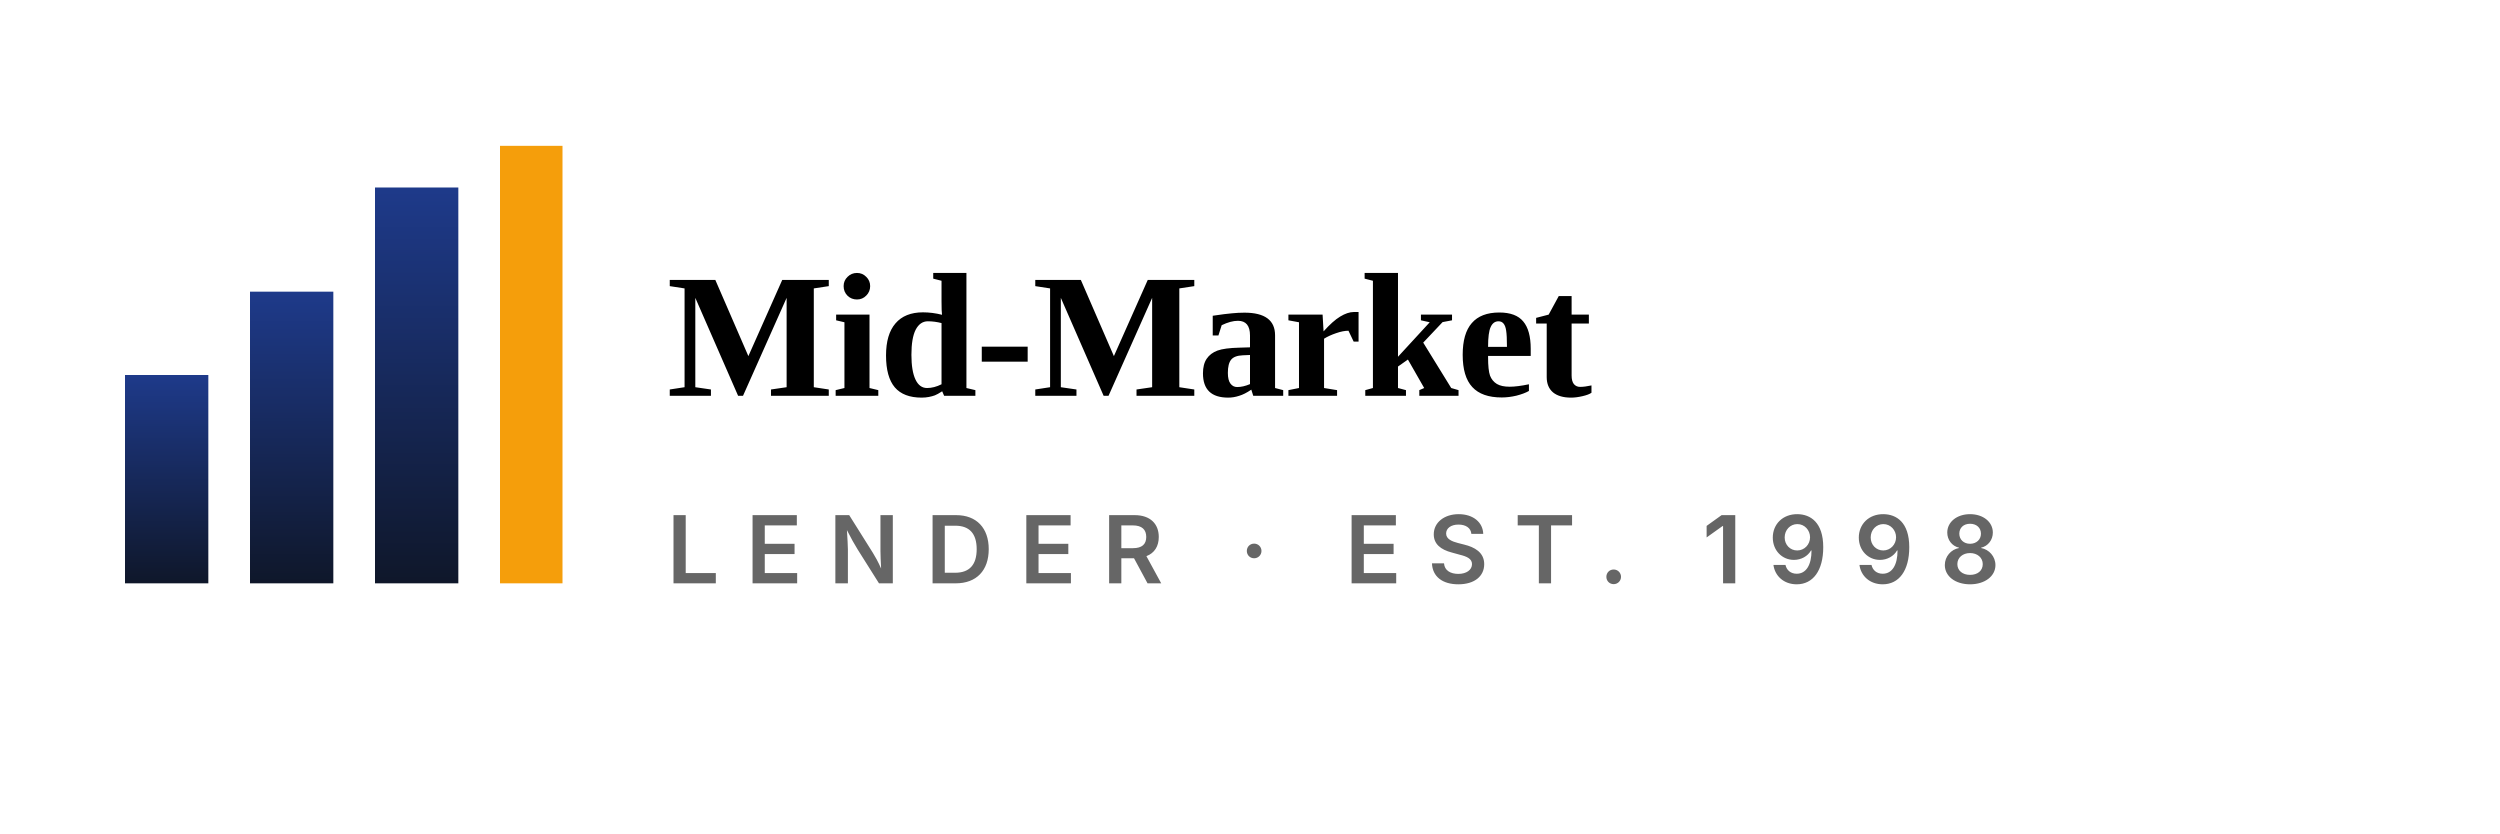
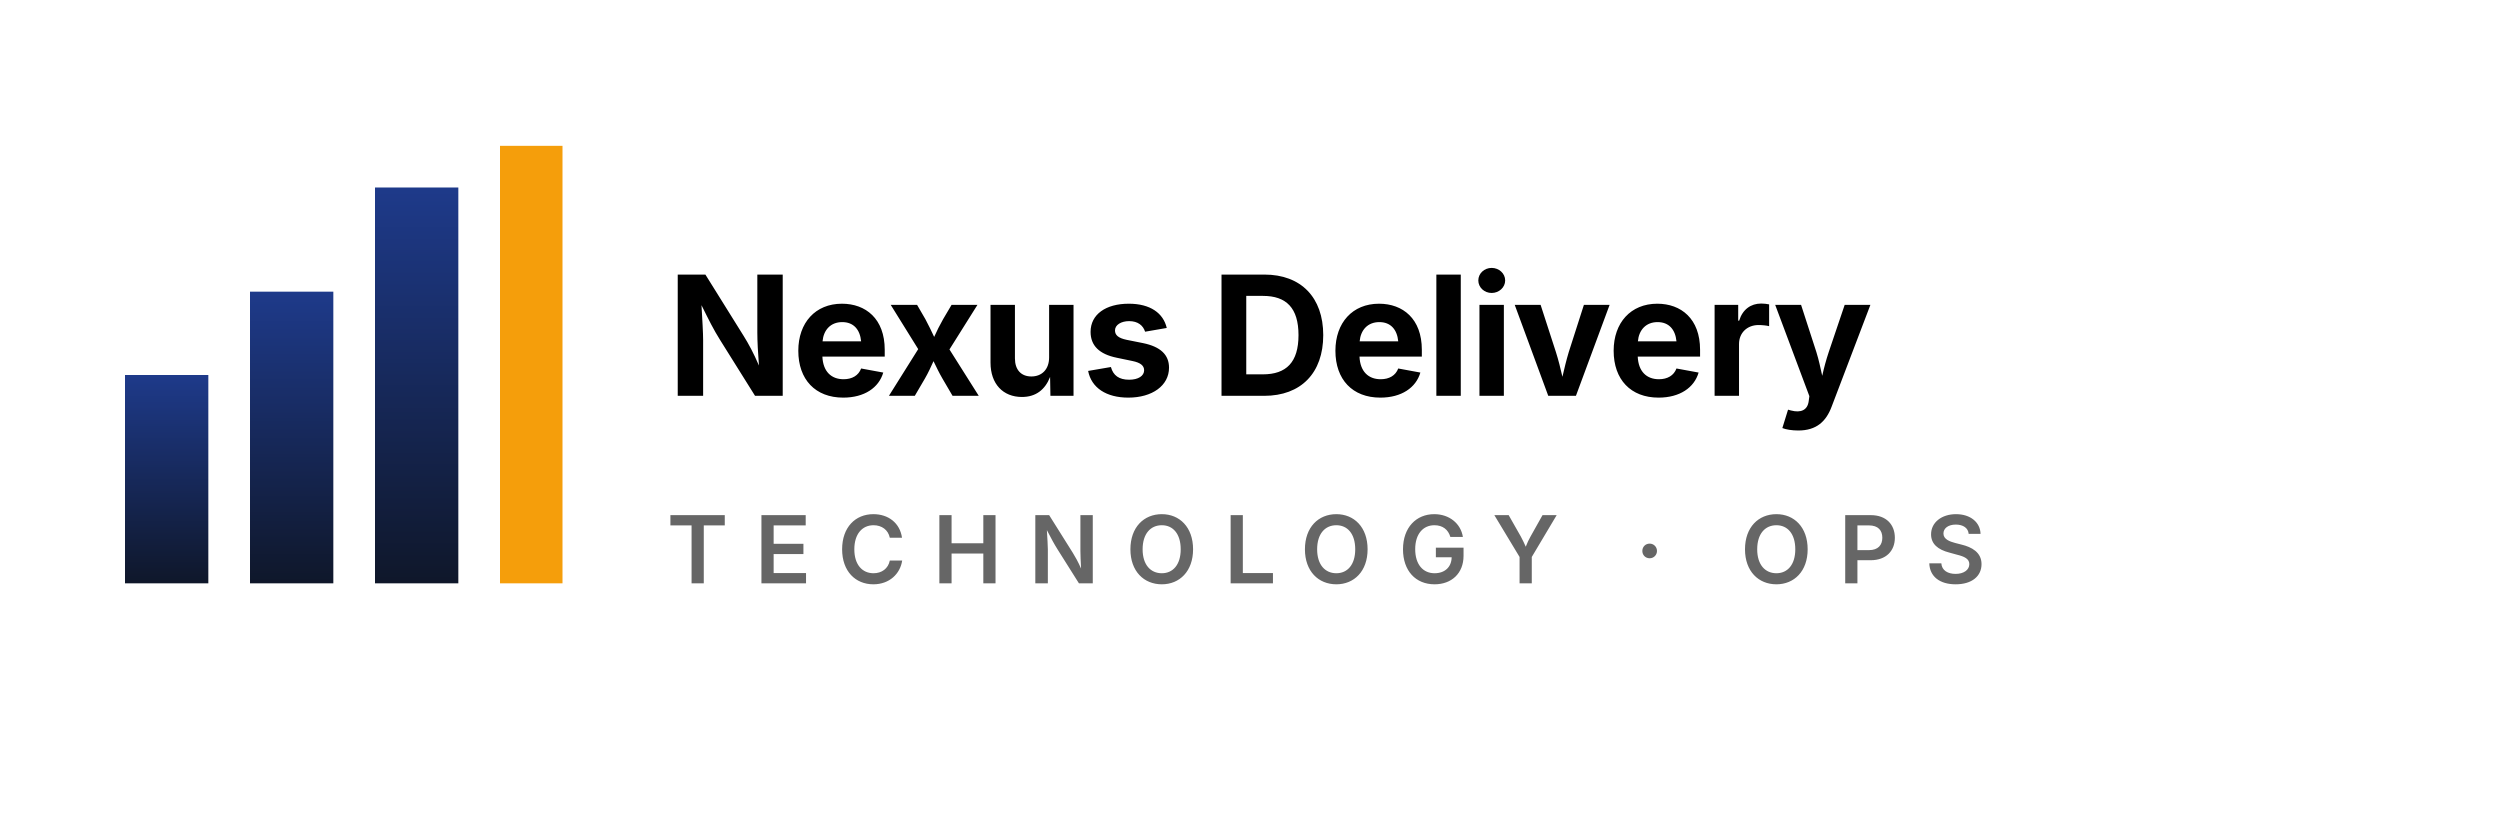
- <svg xmlns="http://www.w3.org/2000/svg" viewBox="0 0 240 80" width="240" height="80" role="img" aria-label="Mid-Market Lender">
+ <svg xmlns="http://www.w3.org/2000/svg" viewBox="0 0 240 80" width="240" height="80" role="img" aria-label="Nexus Delivery">
  <defs>
    <linearGradient id="mml-mark" x1="0" y1="0" x2="0" y2="1">
      <stop offset="0" stop-color="#1E3A8A" />
      <stop offset="1" stop-color="#0F172A" />
    </linearGradient>
  </defs>
  <g transform="translate(12, 14)">
    <rect x="0" y="22" width="8" height="20" fill="url(#mml-mark)" />
    <rect x="12" y="14" width="8" height="28" fill="url(#mml-mark)" />
    <rect x="24" y="4" width="8" height="38" fill="url(#mml-mark)" />
    <rect x="36" y="0" width="6" height="42" fill="#F59E0B" />
  </g>
-   <text x="64" y="38" font-family="Georgia, 'Times New Roman', serif" font-size="17" font-weight="700" fill="currentColor" letter-spacing="-0.2">Mid-Market</text>
-   <text x="64" y="56" font-family="Inter, system-ui, sans-serif" font-size="9" font-weight="600" fill="currentColor" opacity="0.6" letter-spacing="2.5">LENDER · EST. 1998</text>
+   <text x="64" y="38" font-family="Inter, system-ui, sans-serif" font-size="16" font-weight="700" fill="currentColor" letter-spacing="-0.2">Nexus Delivery</text>
+   <text x="64" y="56" font-family="Inter, system-ui, sans-serif" font-size="9" font-weight="600" fill="currentColor" opacity="0.6" letter-spacing="2.5">TECHNOLOGY · OPS</text>
</svg>
